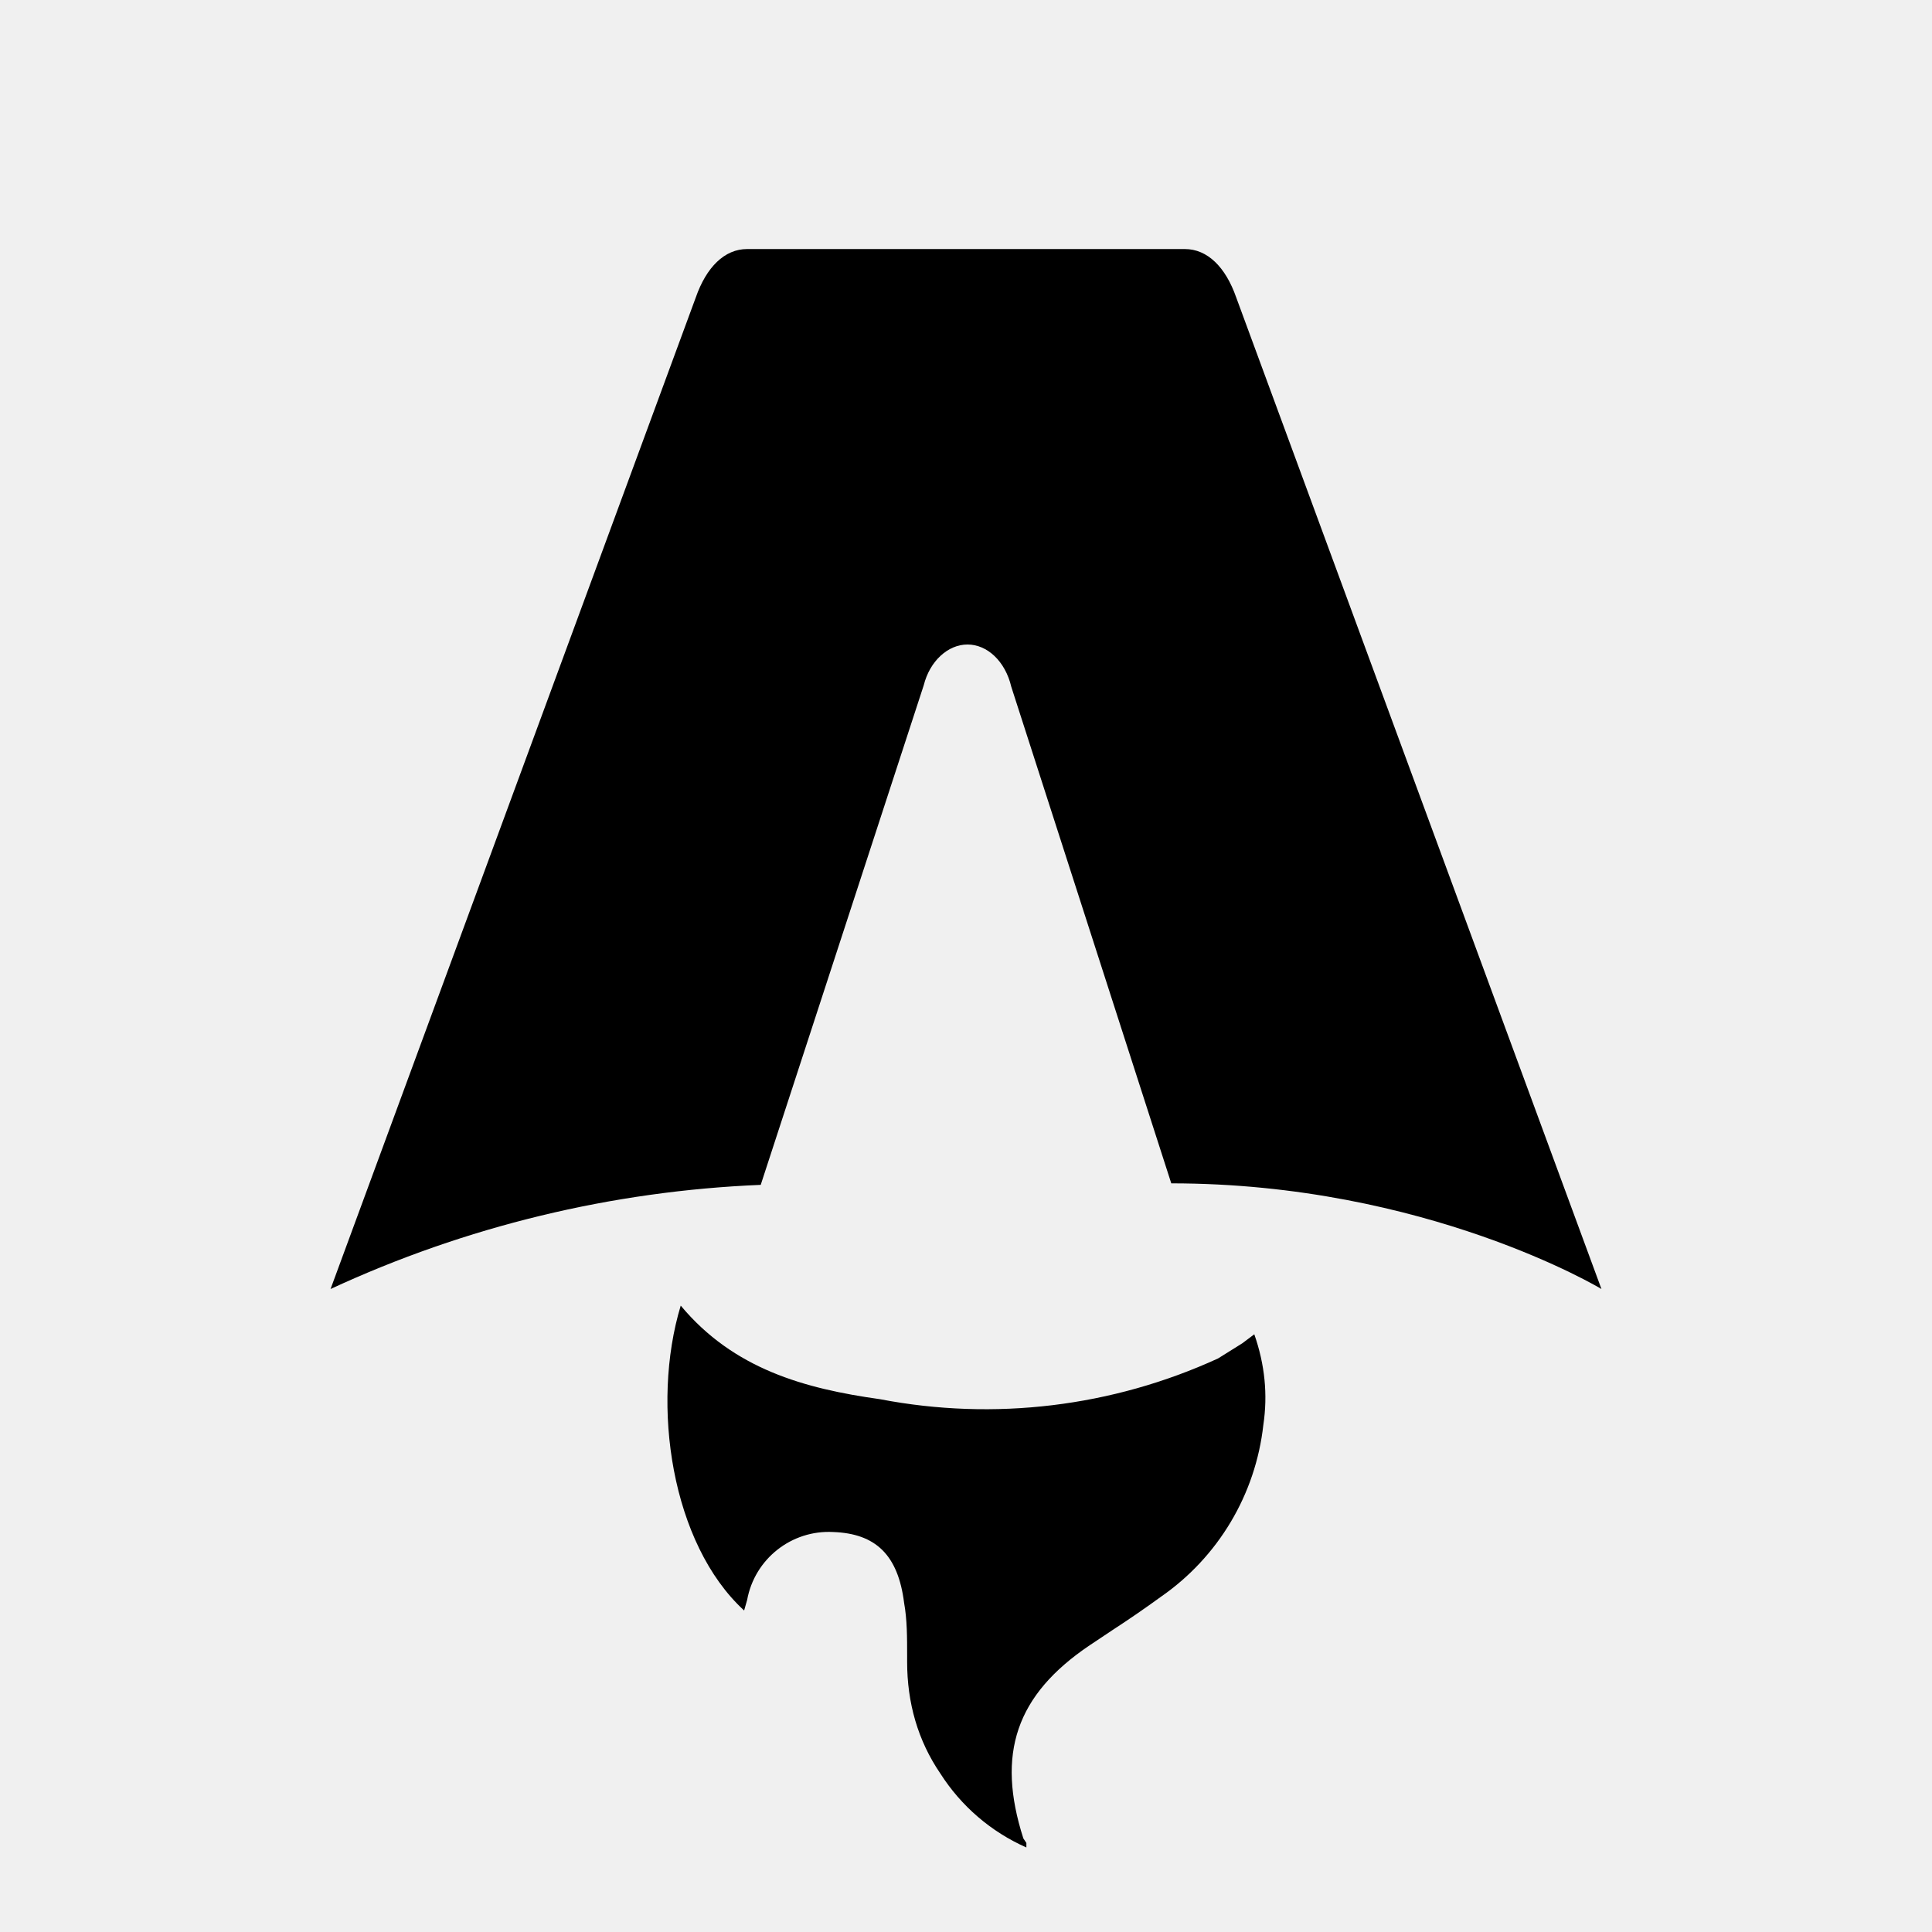
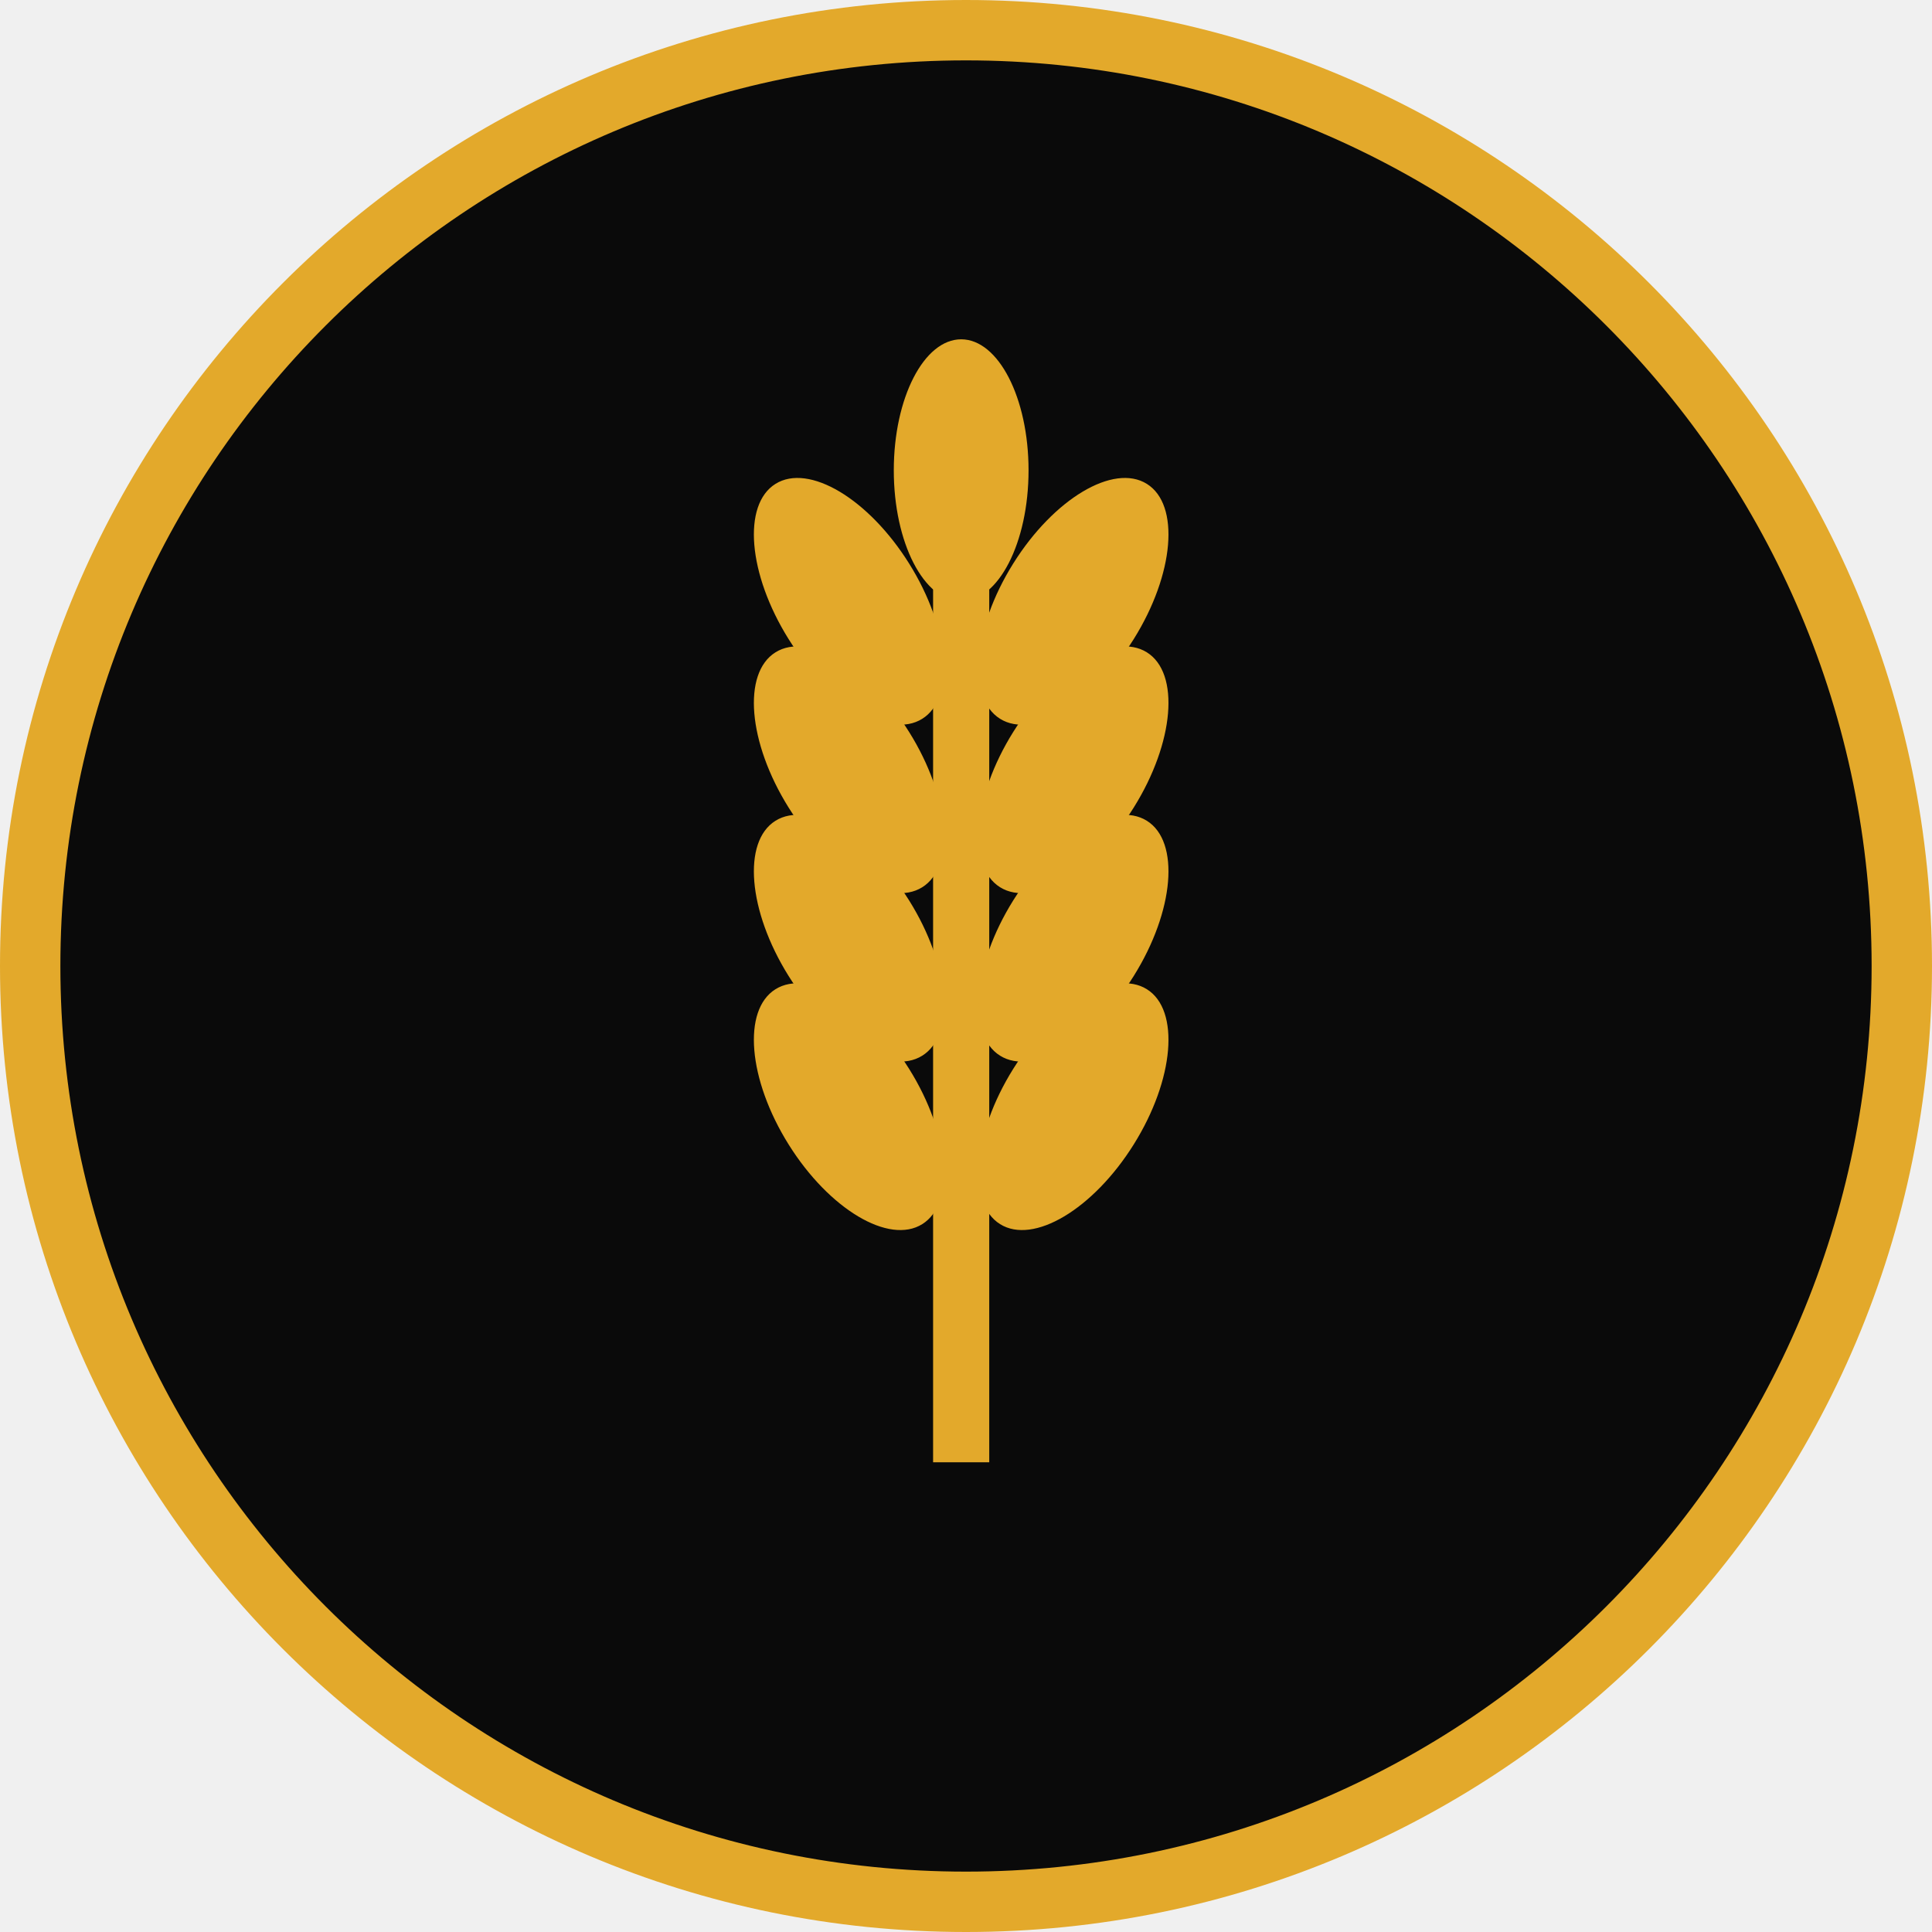
- <svg xmlns="http://www.w3.org/2000/svg" fill="none" viewBox="0 0 128 128">
-   <path d="M50.4 78.5a75.1 75.1 0 0 0-28.5 6.9l24.2-65.7c.7-2 1.9-3.2 3.4-3.2h29c1.5 0 2.7 1.2 3.4 3.2l24.2 65.7s-11.6-7-28.5-7L67 45.5c-.4-1.7-1.6-2.8-2.9-2.8-1.3 0-2.5 1.1-2.9 2.7L50.4 78.5Zm-1.1 28.2Zm-4.2-20.2c-2 6.6-.6 15.8 4.2 20.2a17.5 17.5 0 0 1 .2-.7 5.5 5.5 0 0 1 5.7-4.5c2.8.1 4.3 1.5 4.7 4.7.2 1.1.2 2.3.2 3.5v.4c0 2.7.7 5.2 2.2 7.4a13 13 0 0 0 5.7 4.9v-.3l-.2-.3c-1.8-5.6-.5-9.5 4.4-12.8l1.5-1a73 73 0 0 0 3.2-2.2 16 16 0 0 0 6.8-11.4c.3-2 .1-4-.6-6l-.8.6-1.6 1a37 37 0 0 1-22.4 2.7c-5-.7-9.7-2-13.2-6.2Z" />
-   <style>
-         path { fill: #000; }
-         @media (prefers-color-scheme: dark) {
-             path { fill: #FFF; }
-         }
-     </style>
+ <svg xmlns="http://www.w3.org/2000/svg" viewBox="0 0 64 64">
+   <circle cx="32" cy="32" r="31" fill="#0a0a0a" stroke="#e3a92b" stroke-width="2" />
+   <g fill="#e3a92b" transform="translate(12 10) scale(.62)">
+     <path d="M32 62V12" stroke="#e3a92b" stroke-width="3" fill="none" />
+     <ellipse cx="32" cy="9" rx="3.6" ry="7" />
+     <ellipse cx="26" cy="16" rx="3.8" ry="7.4" transform="rotate(-32 26 16)" />
+     <ellipse cx="38" cy="16" rx="3.8" ry="7.4" transform="rotate(32 38 16)" />
+     <ellipse cx="26" cy="25" rx="3.8" ry="7.4" transform="rotate(-32 26 25)" />
+     <ellipse cx="38" cy="25" rx="3.8" ry="7.4" transform="rotate(32 38 25)" />
+     <ellipse cx="26" cy="34" rx="3.8" ry="7.4" transform="rotate(-32 26 34)" />
+     <ellipse cx="38" cy="34" rx="3.8" ry="7.4" transform="rotate(32 38 34)" />
+     <ellipse cx="26" cy="43" rx="3.8" ry="7.4" transform="rotate(-32 26 43)" />
+     <ellipse cx="38" cy="43" rx="3.8" ry="7.4" transform="rotate(32 38 43)" />
+   </g>
</svg>
